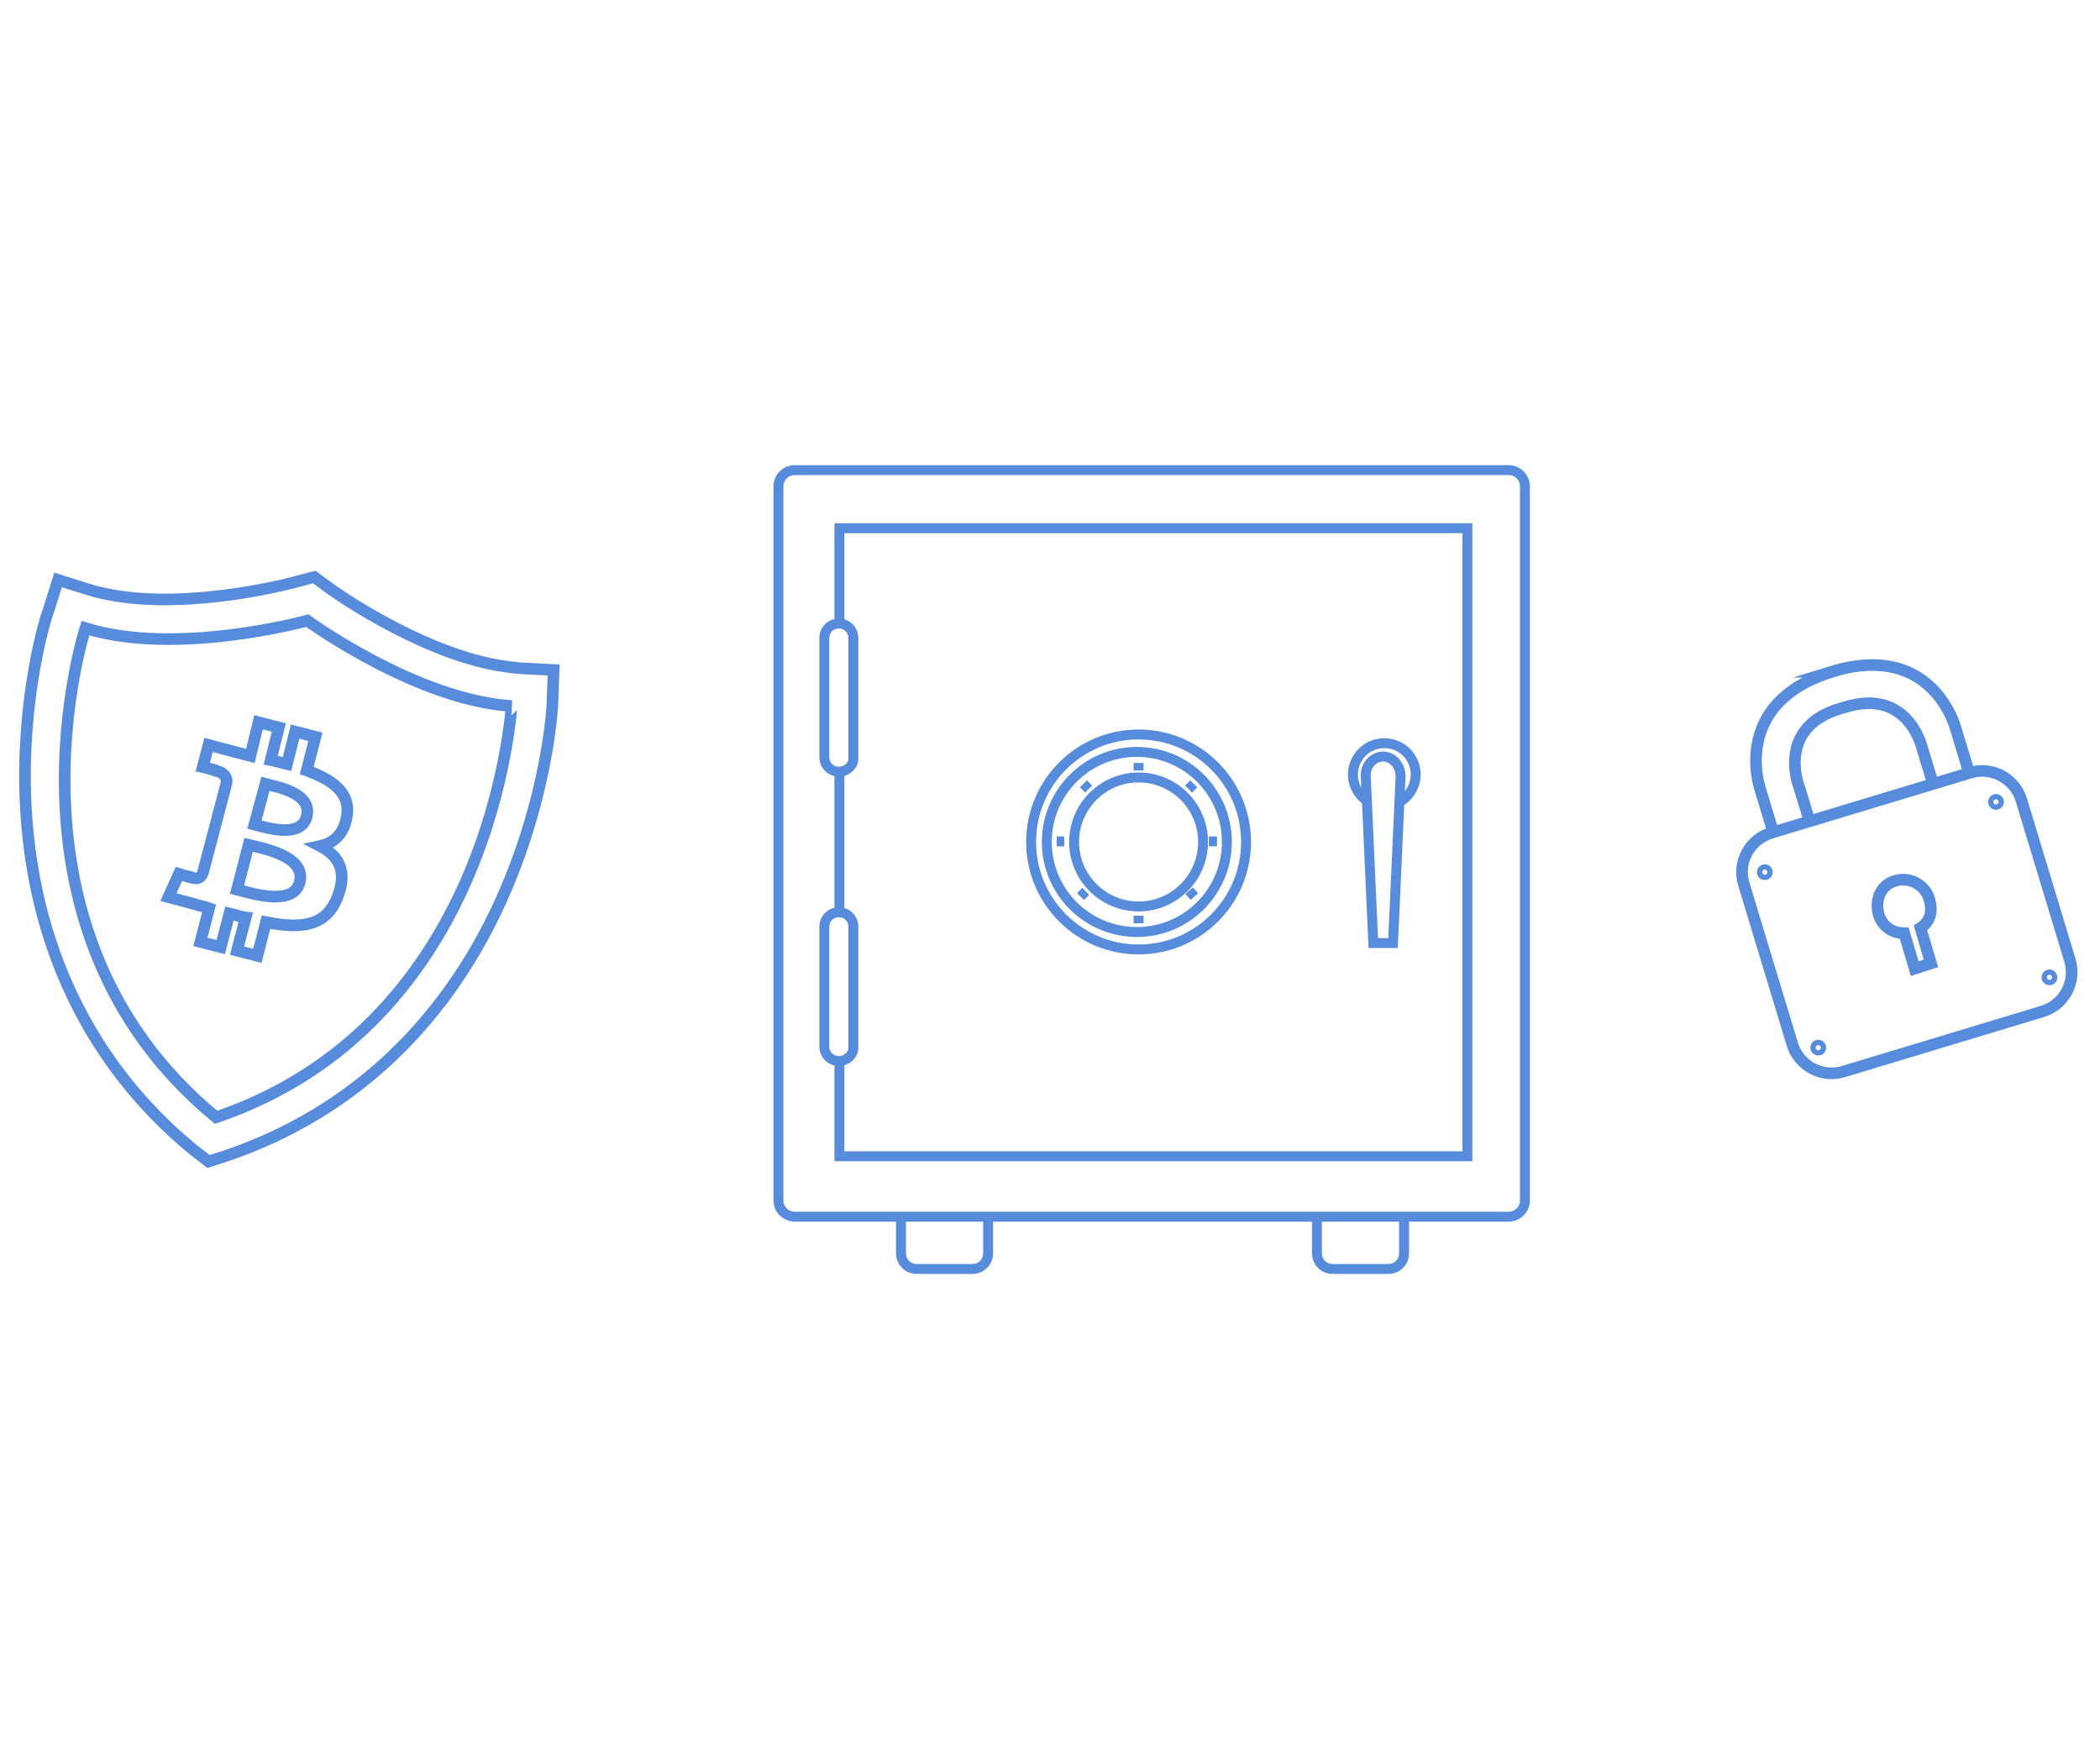
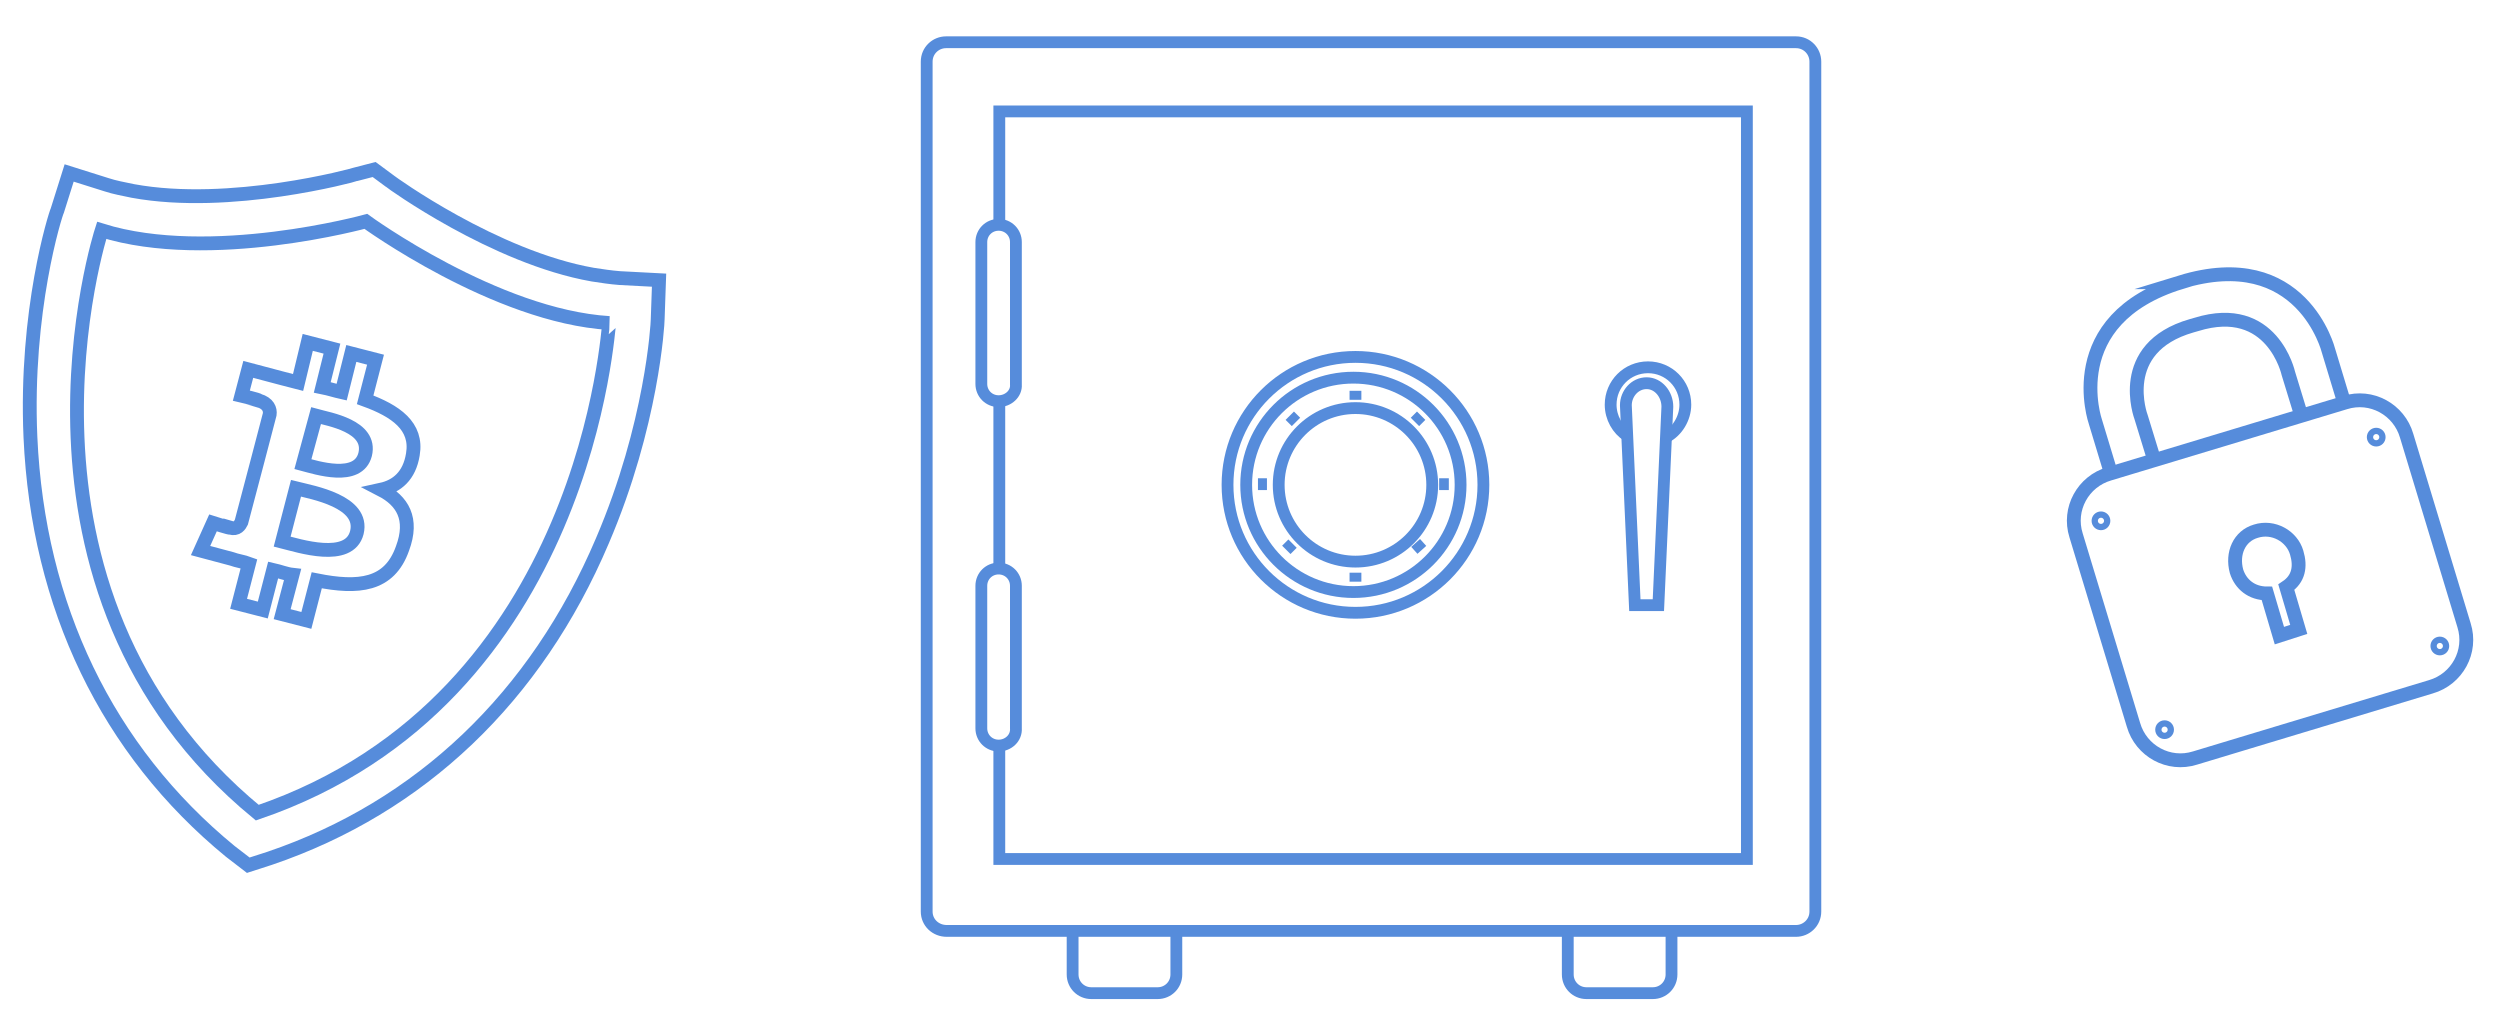
- <svg xmlns="http://www.w3.org/2000/svg" version="1.1" id="Layer_1" x="0px" y="0px" width="180px" height="149px" viewBox="-30.5 75.5 361.5 149" enable-background="new -30.5 75.5 361.5 149" xml:space="preserve">
+ <svg xmlns="http://www.w3.org/2000/svg" version="1.1" id="Layer_1" x="0px" y="0px" width="360px" height="149px" viewBox="-30.5 75.5 361.5 149" enable-background="new -30.5 75.5 361.5 149" xml:space="preserve">
  <g id="New_Symbol_1">
</g>
  <g>
    <path fill="none" stroke="#568CDB" stroke-width="2" stroke-miterlimit="10" d="M321,174.5l-34.1,10.3c-3.8,1.2-7.8-1-8.9-4.8   l-8.3-27.4c-1.2-3.8,1-7.8,4.8-8.9l34.1-10.3c3.8-1.2,7.8,1,8.9,4.8l8.3,27.4C327,169.4,324.8,173.4,321,174.5z" />
    <path fill="none" stroke="#568CDB" stroke-width="2" stroke-miterlimit="10" d="M302.3,135.4l-1.9-6.2c0,0-2.3-10.5-13.3-7.1   l-0.7,0.2c-11.1,3.2-7.3,13.2-7.3,13.2l1.9,6.2" />
    <path fill="none" stroke="#568CDB" stroke-width="2" stroke-miterlimit="10" d="M308.5,133.5l-2.3-7.6c0,0-3.8-15.3-21.4-9.9h0.1   c-17.6,5.4-12.4,20.2-12.4,20.2l2.3,7.6" />
    <path fill="none" stroke="#568CDB" stroke-width="2" stroke-miterlimit="10" d="M301.6,155.1c-0.7-2.4-3.4-3.9-5.9-3.1   c-2.4,0.7-3.5,3.2-2.8,5.8c0.6,1.9,2.2,3.2,4.4,3.2l1.8,6.1l2.8-0.9l-1.8-6.1C301.9,158.9,302.2,157.1,301.6,155.1z" />
    <g>
      <circle fill="none" stroke="#568CDB" stroke-width="0.91" stroke-miterlimit="10" cx="273.3" cy="150.5" r="0.9" />
      <circle fill="none" stroke="#568CDB" stroke-width="0.91" stroke-miterlimit="10" cx="282.5" cy="180.7" r="0.9" />
      <circle fill="none" stroke="#568CDB" stroke-width="0.91" stroke-miterlimit="10" cx="313.1" cy="138.4" r="0.9" />
      <circle fill="none" stroke="#568CDB" stroke-width="0.91" stroke-miterlimit="10" cx="322.3" cy="168.6" r="0.9" />
    </g>
  </g>
  <g>
    <g>
      <path fill="none" stroke="#568CDB" stroke-width="1.708" stroke-miterlimit="10" d="M113.9,133.2L113.9,133.2    c-1.4,0-2.5-1.1-2.5-2.5v-20.5c0-1.4,1.1-2.5,2.5-2.5l0,0c1.4,0,2.5,1.1,2.5,2.5v20.6C116.5,132.1,115.3,133.2,113.9,133.2z" />
      <path fill="none" stroke="#568CDB" stroke-width="1.708" stroke-miterlimit="10" d="M113.9,183c-1.4,0-2.5-1.1-2.5-2.5v-20.6    c0-1.4,1.1-2.5,2.5-2.5l0,0c1.4,0,2.5,1.1,2.5,2.5v20.6C116.5,181.9,115.3,183,113.9,183L113.9,183" />
    </g>
    <g>
      <circle fill="none" stroke="#568CDB" stroke-width="1.708" stroke-miterlimit="10" cx="165.5" cy="145.3" r="18.5" />
      <circle fill="none" stroke="#568CDB" stroke-width="1.708" stroke-miterlimit="10" cx="165.2" cy="145.3" r="15.5" />
      <circle fill="none" stroke="#568CDB" stroke-width="1.708" stroke-miterlimit="10" cx="165.5" cy="145.3" r="11.1" />
      <g>
        <line fill="none" stroke="#568CDB" stroke-width="1.708" stroke-miterlimit="10" x1="165.5" y1="158" x2="165.5" y2="159.3" />
        <line fill="none" stroke="#568CDB" stroke-width="1.708" stroke-miterlimit="10" x1="152.7" y1="145.2" x2="151.4" y2="145.2" />
        <line fill="none" stroke="#568CDB" stroke-width="1.708" stroke-miterlimit="10" x1="156.4" y1="153.8" x2="155.5" y2="154.7" />
        <line fill="none" stroke="#568CDB" stroke-width="1.708" stroke-miterlimit="10" x1="174.2" y1="153.7" x2="175.1" y2="154.7" />
        <line fill="none" stroke="#568CDB" stroke-width="1.708" stroke-miterlimit="10" x1="177.6" y1="145.2" x2="179" y2="145.2" />
        <line fill="none" stroke="#568CDB" stroke-width="1.708" stroke-miterlimit="10" x1="174.1" y1="136.2" x2="175" y2="135.3" />
        <line fill="none" stroke="#568CDB" stroke-width="1.708" stroke-miterlimit="10" x1="165.5" y1="133" x2="165.5" y2="131.7" />
        <line fill="none" stroke="#568CDB" stroke-width="1.708" stroke-miterlimit="10" x1="156.9" y1="136.2" x2="156" y2="135.3" />
      </g>
    </g>
    <path fill="none" stroke="#568CDB" stroke-width="1.708" stroke-miterlimit="10" d="M103.5,207V84.1c0-1.6,1.3-2.8,2.8-2.8h122.9   c1.6,0,2.8,1.3,2.8,2.8V207c0,1.6-1.3,2.8-2.8,2.8H106.4C104.8,209.8,103.5,208.6,103.5,207z" />
    <line fill="none" stroke="#568CDB" stroke-width="1.708" stroke-miterlimit="10" x1="114" y1="157.6" x2="114" y2="133.8" />
    <polyline fill="none" stroke="#568CDB" stroke-width="1.708" stroke-miterlimit="10" points="114,107.4 114,91.3 222.1,91.3    222.1,199.4 114,199.4 114,183  " />
    <g>
      <path fill="none" stroke="#568CDB" stroke-width="1.708" stroke-miterlimit="10" d="M204.8,138.2c-1.4-0.9-2.4-2.6-2.4-4.5    c0-3,2.4-5.4,5.4-5.4c3,0,5.4,2.4,5.4,5.4c0,2-1.2,3.9-2.8,4.7" />
      <path fill="none" stroke="#568CDB" stroke-width="1.708" stroke-miterlimit="10" d="M205.9,162.7l-1.3-28.9c0-1.7,1.3-3.2,3-3.2    c1.7,0,3,1.6,3,3.4l-1.3,28.7C209.3,162.7,205.9,162.7,205.9,162.7z" />
    </g>
    <g>
      <path fill="none" stroke="#568CDB" stroke-width="1.708" stroke-miterlimit="10" d="M139.6,210.5v5.6c0,1.5-1.2,2.7-2.7,2.7h-9.6    c-1.5,0-2.7-1.2-2.7-2.7v-5.6" />
      <path fill="none" stroke="#568CDB" stroke-width="1.708" stroke-miterlimit="10" d="M211.2,210.5v5.6c0,1.5-1.2,2.7-2.7,2.7h-9.6    c-1.5,0-2.7-1.2-2.7-2.7v-5.6" />
    </g>
  </g>
  <g>
    <path fill="none" stroke="#568CDB" stroke-width="2" stroke-miterlimit="10" d="M2.8,198.3C-15,183.7-25,162.9-26.1,138.4   c-0.8-18.3,3.6-32.2,3.9-32.8l1.7-5.4l5.4,1.7c1.2,0.4,2.4,0.6,3.8,0.9c14.1,2.6,32-2.3,32.2-2.4l2.7-0.7l2.3,1.7   c0.1,0.1,15.1,11,29.3,13.5c1.3,0.2,2.6,0.4,3.9,0.5l5.7,0.3l-0.2,5.7c0,0.6-0.8,15.2-8,32c-9.6,22.6-26.3,38.5-48.1,45.9l-3.1,1   L2.8,198.3z" />
    <path fill="none" stroke="#568CDB" stroke-width="2" stroke-miterlimit="10" d="M6.7,192.7c-39.3-32.3-22.5-84.2-22.5-84.2   c15.7,4.9,38.2-1.3,38.2-1.3s18.8,13.7,35.2,14.7C57.4,121.9,54.8,176.3,6.7,192.7z" />
    <g>
      <g>
        <path fill="none" stroke="#568CDB" stroke-width="2" stroke-miterlimit="10" d="M22.3,133l1.5-5.8l-3.5-0.9l-1.4,5.6     c-0.9-0.2-1.8-0.5-2.8-0.7l1.4-5.6l-3.5-0.9l-1.4,5.8c-0.8-0.2-1.5-0.4-2.3-0.6l0,0l-4.9-1.3l-1,3.8c0,0,2.6,0.6,2.5,0.7     c1.4,0.4,1.7,1.3,1.6,2l-1.7,6.5c0.1,0.1,0.2,0,0.3,0.1c-0.1-0.1-0.2,0-0.3-0.1l-2.4,9.1c-0.2,0.4-0.6,1.1-1.6,0.8     c0,0.1-2.5-0.7-2.5-0.7l-1.8,4l4.5,1.2c0.8,0.3,1.7,0.4,2.5,0.7l-1.5,5.8l3.5,0.9l1.5-5.8c0.9,0.2,1.9,0.6,2.8,0.7l-1.5,5.7     l3.5,0.9l1.5-5.8c6,1.2,10.5,0.8,12.4-4.6c1.6-4.3,0-6.9-3.1-8.5c2.3-0.5,4.1-2,4.6-5.1C29.9,136.8,26.7,134.6,22.3,133z      M21.1,152.2c-1.1,4.3-8.4,1.9-10.8,1.3l2-7.7C14.7,146.4,22.2,147.7,21.1,152.2z M22.3,140.9c-1,3.9-7.1,1.9-9,1.4l1.9-7     C17,135.8,23.3,136.8,22.3,140.9z" />
      </g>
    </g>
  </g>
</svg>
